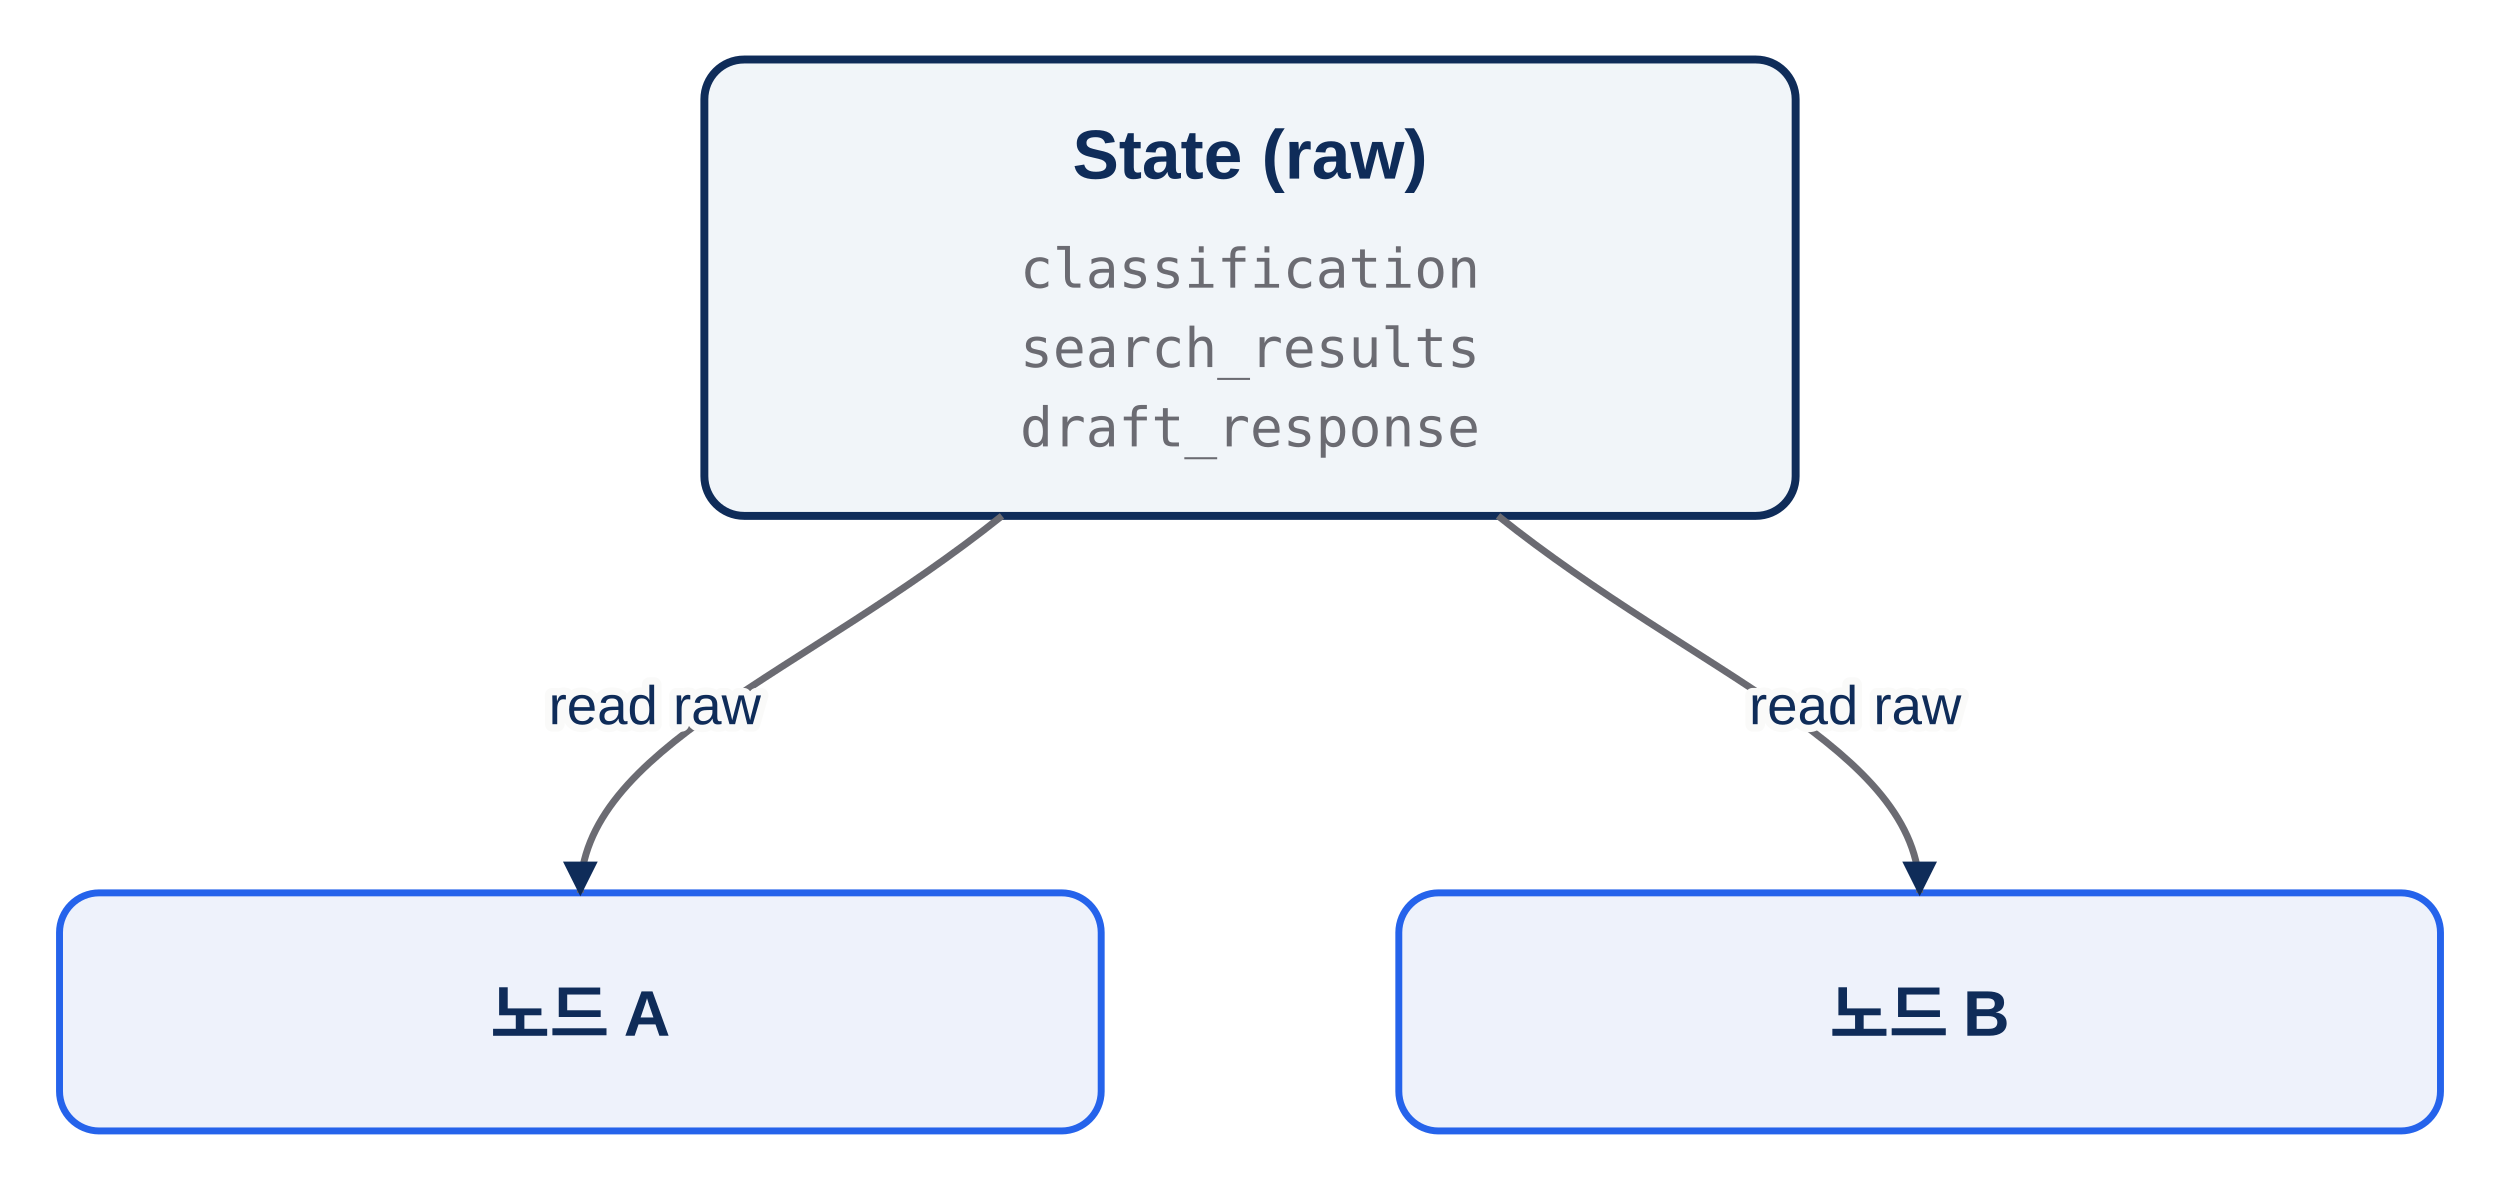
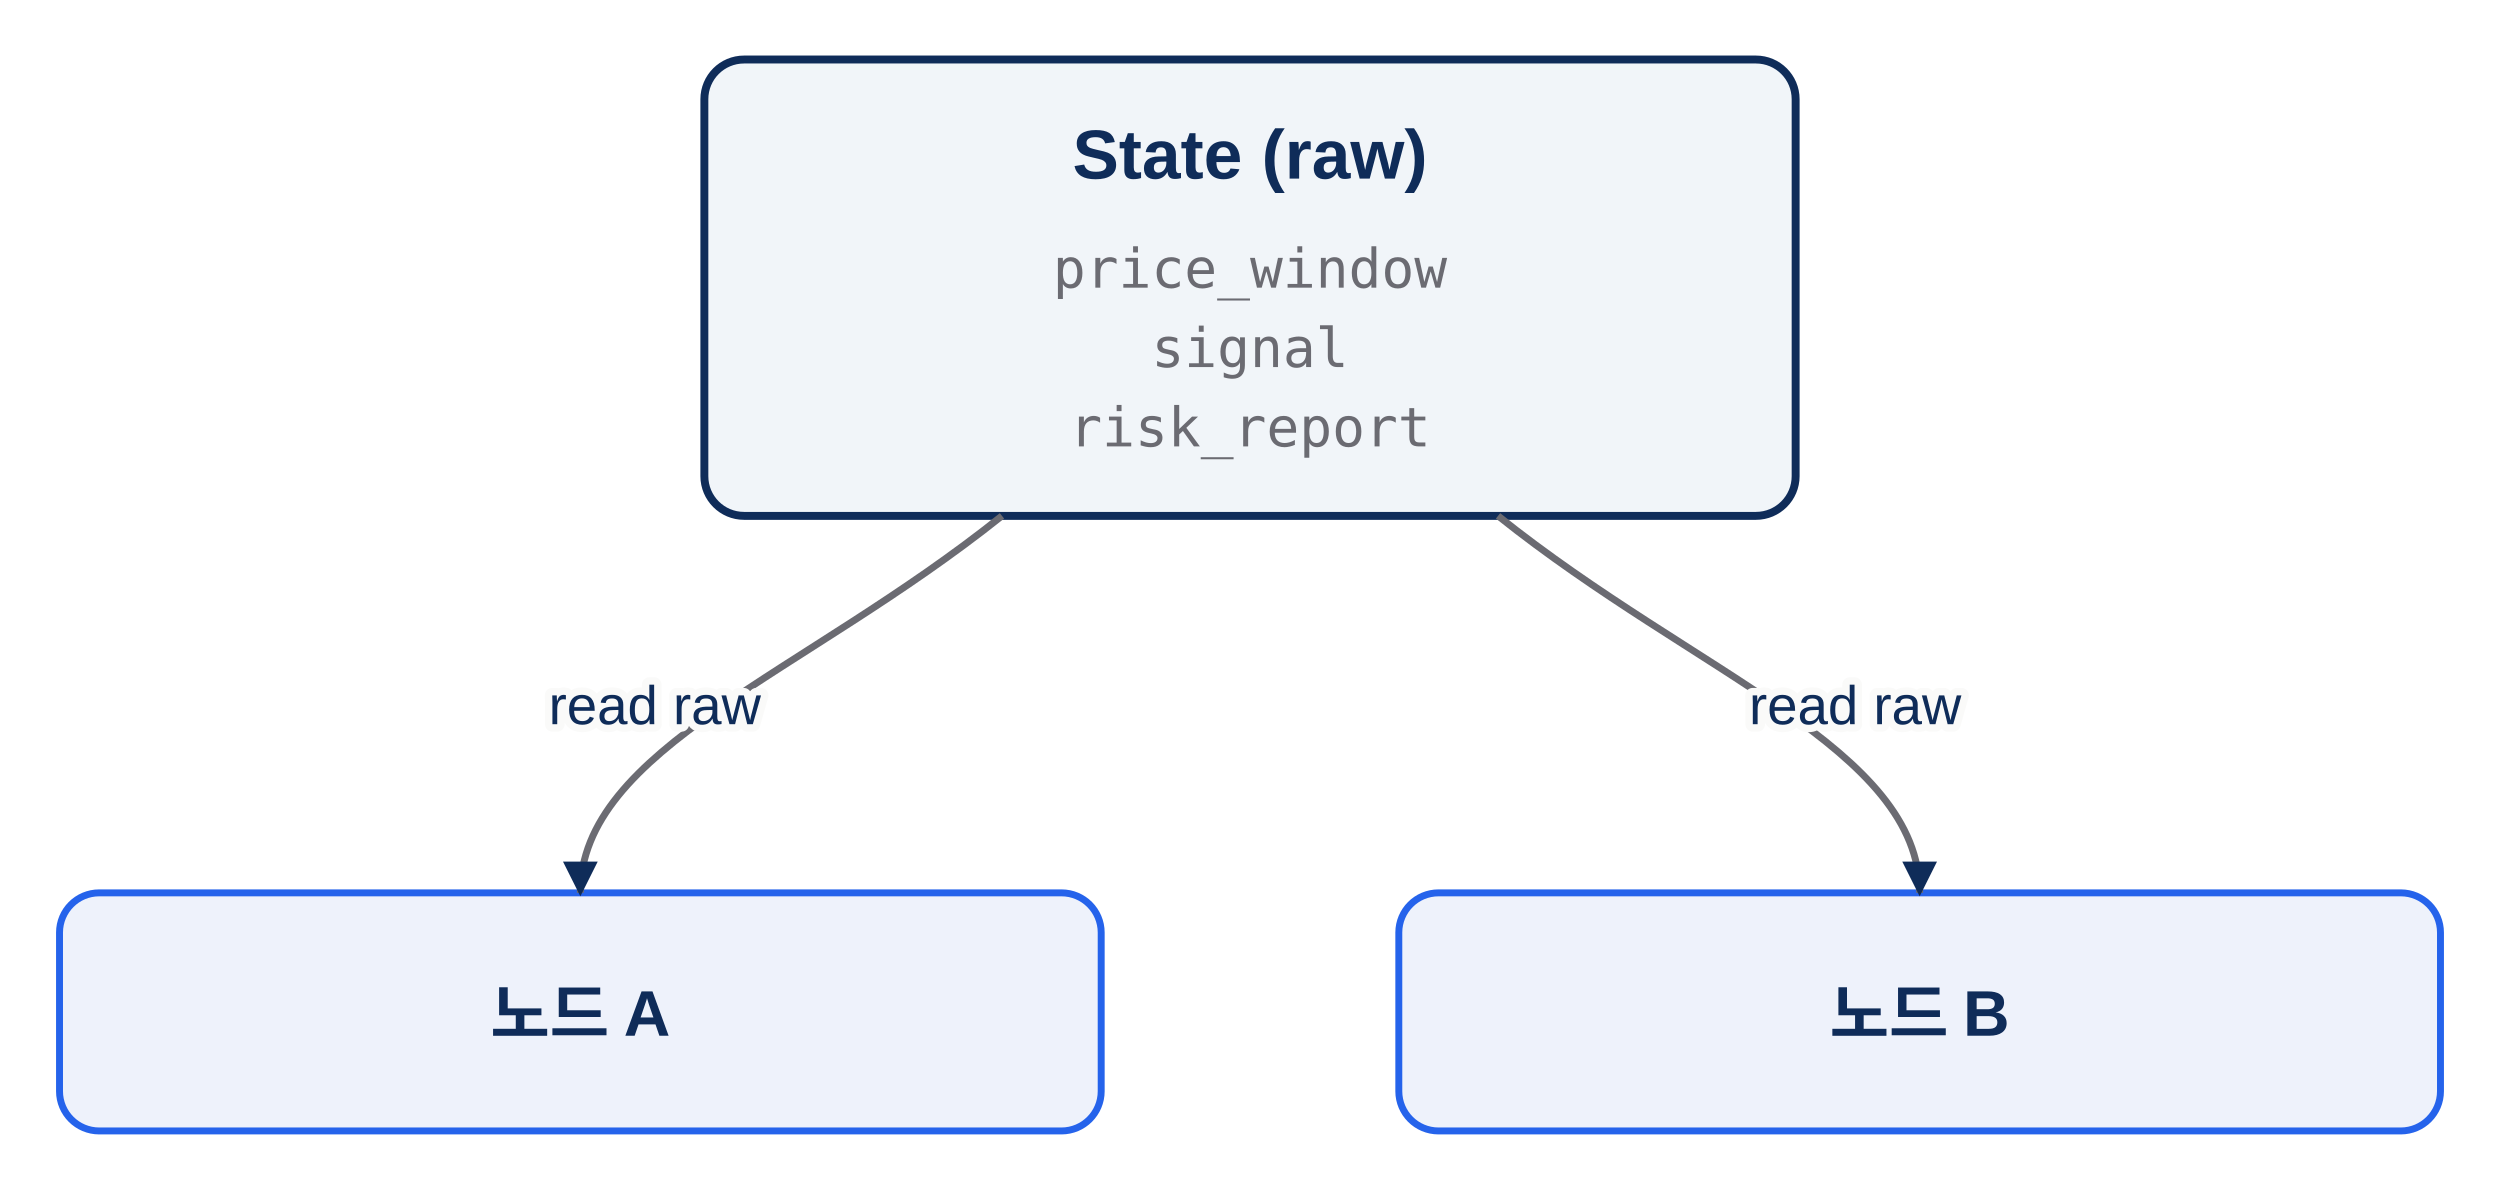
<svg xmlns="http://www.w3.org/2000/svg" viewBox="18 4 504 240" font-family="'Helvetica Neue',Arial,'Apple SD Gothic Neo','Malgun Gothic',sans-serif">
  <defs>
    <marker id="ar" viewBox="0 0 10 10" refX="9" refY="5" markerWidth="5" markerHeight="5" orient="auto-start-reverse">
      <path d="M0,0 L10,5 L0,10 z" fill="#0F2C59" />
    </marker>
    <style>.el{paint-order:stroke fill;stroke:#FAFAF9;stroke-width:3px;stroke-linejoin:round;font-size:11px;fill:#0F2C59}</style>
  </defs>
  <rect x="160" y="16" width="220" height="92" rx="8" fill="#F1F5F9" stroke="#0F2C59" stroke-width="1.6" />
  <text x="270" y="40" text-anchor="middle" font-size="14" font-weight="700" fill="#0F2C59">State (raw)</text>
-   <text x="270" y="62" text-anchor="middle" font-size="11" fill="#6B6B72" font-family="'SF Mono',Menlo,Consolas,monospace">classification</text>
-   <text x="270" y="78" text-anchor="middle" font-size="11" fill="#6B6B72" font-family="'SF Mono',Menlo,Consolas,monospace">search_results</text>
-   <text x="270" y="94" text-anchor="middle" font-size="11" fill="#6B6B72" font-family="'SF Mono',Menlo,Consolas,monospace">draft_response</text>
+   <text x="270" y="62" text-anchor="middle" font-size="11" fill="#6B6B72" font-family="'SF Mono',Menlo,Consolas,monospace">price_window</text>
+   <text x="270" y="78" text-anchor="middle" font-size="11" fill="#6B6B72" font-family="'SF Mono',Menlo,Consolas,monospace">signal</text>
+   <text x="270" y="94" text-anchor="middle" font-size="11" fill="#6B6B72" font-family="'SF Mono',Menlo,Consolas,monospace">risk_report</text>
  <rect x="30" y="184" width="210" height="48" rx="8" fill="#EEF2FB" stroke="#2563EB" stroke-width="1.4" />
  <text x="135" y="213" text-anchor="middle" font-size="13" font-weight="700" fill="#0F2C59">노드 A</text>
  <rect x="300" y="184" width="210" height="48" rx="8" fill="#EEF2FB" stroke="#2563EB" stroke-width="1.4" />
  <text x="405" y="213" text-anchor="middle" font-size="13" font-weight="700" fill="#0F2C59">노드 B</text>
  <path d="M220,108 C180,140 135,155 135,184" fill="none" stroke="#6B6B72" stroke-width="1.4" marker-end="url(#ar)" />
  <path d="M320,108 C360,140 405,155 405,184" fill="none" stroke="#6B6B72" stroke-width="1.4" marker-end="url(#ar)" />
  <text class="el" x="150" y="150" text-anchor="middle">read raw</text>
  <text class="el" x="392" y="150" text-anchor="middle">read raw</text>
</svg>
